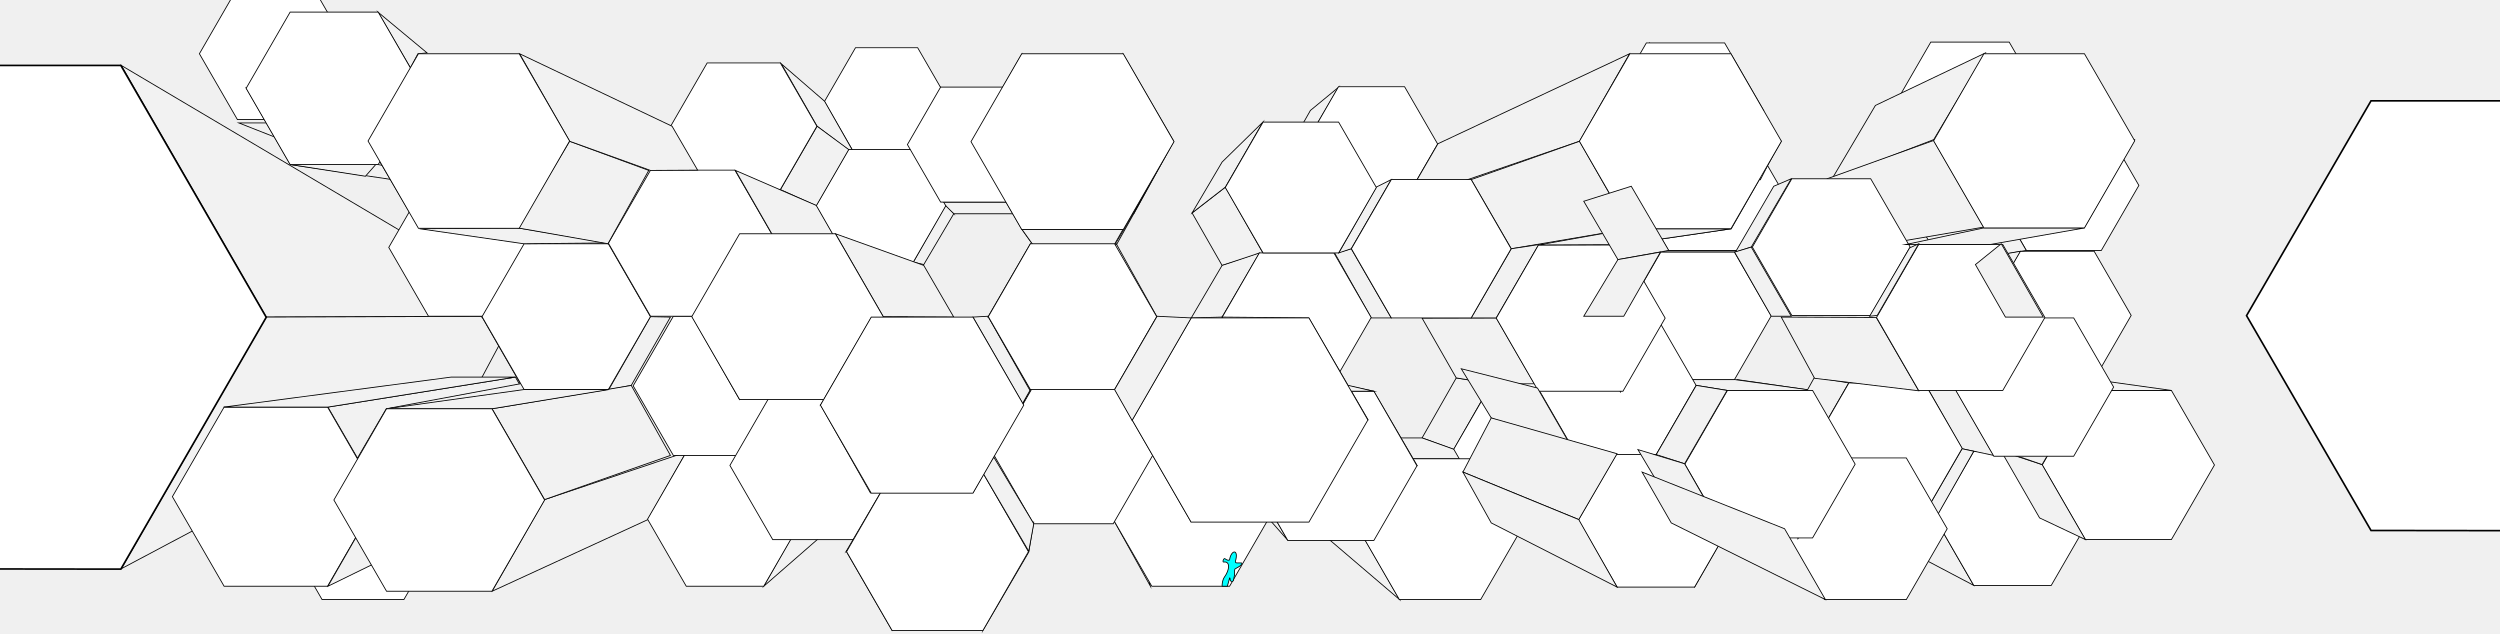
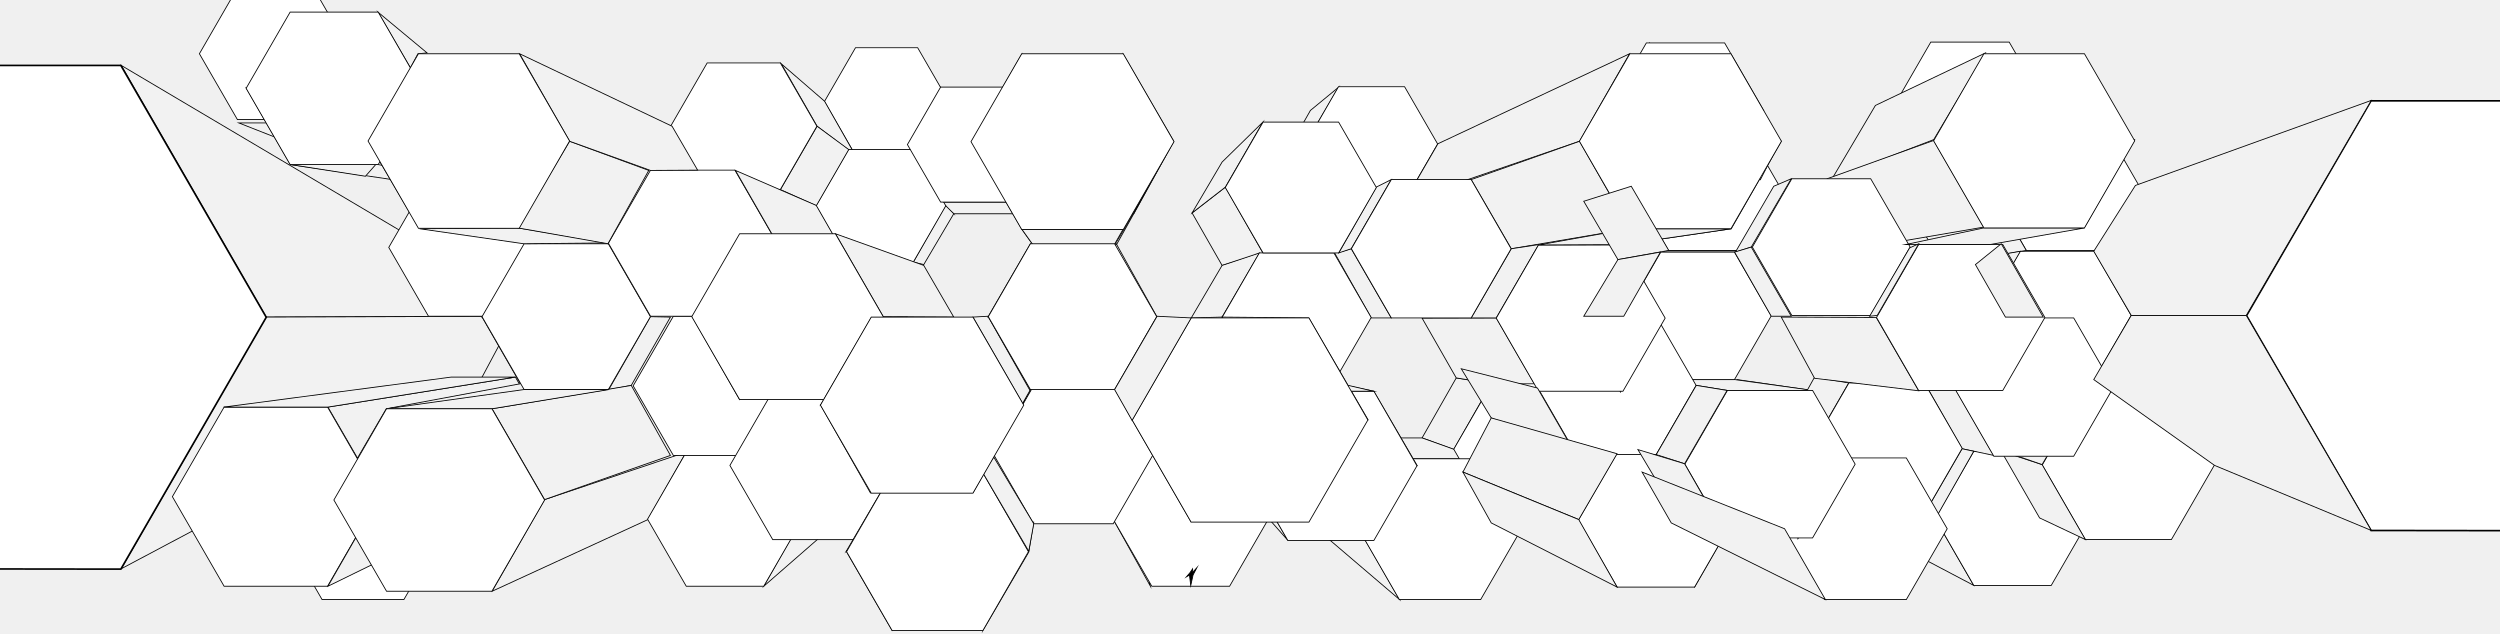
<svg xmlns="http://www.w3.org/2000/svg" width="3000" height="760" viewBox="0 0 3000 760">
  <defs>
    <style>
      .cls-1 {
        fill: #f2f2f2;
      }

      .cls-1, .cls-2, .cls-3, .cls-4 {
        stroke: #000;
        stroke-miterlimit: 10;
      }

      .cls-2, .cls-3 {
        fill: #fff;
      }

      .cls-3 {
        stroke-width: 2px;
-       }
- 
-       .cls-4 {
-         fill: aqua;
      }
    </style>
  </defs>
  <g id="_03stage" data-name="03stage">
    <polygon id="s63" class="cls-1" points="1538.5 192.5 1572.5 132.5 1606.5 104.5 1566.5 172.5 1538.5 192.5" />
    <polygon id="_25" data-name="25" class="cls-2" points="1685.51 104.08 1606.17 104.08 1566.5 172.79 1606.17 241.5 1685.51 241.5 1725.17 172.79 1685.51 104.08" />
    <polygon id="s41" class="cls-1" points="1430.5 255.5 1466.5 318.5 1515.5 303.5 1470.5 224.5 1430.5 255.5" />
    <polygon id="s88" class="cls-1" points="2374.5 292.5 2273.5 292.5 2380.5 272.5 2501.5 272.5 2374.5 292.5" />
    <polygon id="s40" class="cls-1" points="1466.5 380.5 1511.5 303.5 1466.5 318.5 1429.5 381.5 1466.5 380.5" />
    <polygon id="s52" class="cls-1" points="1430.5 255.5 1466.5 194.5 1515.5 146.5 1470.5 224.5 1430.5 255.5" />
    <polygon id="s60" class="cls-1" points="1789.5 460.5 1747.5 453.5 1706.5 525.5 1744.5 539.5 1789.5 460.5" />
    <polygon id="s62" class="cls-1" points="1570.5 626.5 1537.5 567.5 1630.5 634.5 1679.5 719.5 1570.5 626.5" />
    <polygon id="s59" class="cls-1" points="1795.5 381.5 1846.5 469.5 1747.5 453.5 1706.5 381.73 1795.5 381.5" />
    <polygon id="s61" class="cls-1" points="1623.5 525.5 1706.5 525.5 1744.48 539.07 1776.5 550.5 1679.5 550.5 1623.5 525.5" />
    <polygon id="s57" class="cls-1" points="1685.5 241.5 1725.5 172.5 1955.5 64.5 1895.5 169.5 1685.5 241.5" />
    <polygon id="s56" class="cls-1" points="1813.5 298.5 1765.42 215.5 1895.5 169.5 1955.5 274.5 1813.5 298.5" />
    <polygon id="s94" class="cls-1" points="2187.5 564.5 2222.5 625.5 2368.5 702.5 2322.5 622.5 2187.5 564.5" />
    <polygon id="_42" data-name="42" class="cls-2" points="2461.48 541.5 2368.52 541.5 2322.05 622 2368.52 702.5 2461.48 702.5 2507.95 622 2461.48 541.5" />
    <polygon id="_50" data-name="50" class="cls-2" points="2521.61 144.5 2431.54 144.5 2386.5 222.5 2431.54 300.51 2521.61 300.51 2566.64 222.5 2521.61 144.5" />
    <polygon id="_49" data-name="49" class="cls-2" points="2512.96 301.5 2424.04 301.5 2379.59 378.5 2424.04 455.5 2512.96 455.5 2557.41 378.5 2512.96 301.5" />
    <polygon id="_48" data-name="48" class="cls-2" points="2605.67 468.5 2502.33 468.5 2450.65 558 2502.33 647.5 2605.67 647.5 2657.35 558 2605.67 468.5" />
    <polygon id="_51" data-name="51" class="cls-2" points="2411.05 50.5 2316.95 50.5 2269.89 132 2316.95 213.5 2411.05 213.5 2458.11 132 2411.05 50.5" />
    <polygon id="s87" class="cls-1" points="2182.5 317.5 2222.5 255.5 2561.5 167.5 2501.5 272.5 2182.5 317.5" />
    <polygon id="s90" class="cls-1" points="2294.5 255.5 2386.5 222.5 2431.5 300.5 2331.5 317.5 2294.5 255.5" />
    <polygon id="s92" class="cls-1" points="2198.5 214.5 2320.5 167.5 2382.5 63.5 2250.5 126.5 2198.5 214.5" />
    <polygon id="s91" class="cls-1" points="2240.5 296.5 2380.5 272.5 2320.5 168.5 2192.5 214.5 2240.5 296.5" />
    <polygon id="s89" class="cls-1" points="2331.5 317.5 2424.5 301.5 2379.5 378.5 2294.5 379.5 2331.5 317.5" />
    <polygon id="s85" class="cls-1" points="2447.5 621.5 2502.5 647.5 2450.5 557.5 2401.5 541.5 2447.5 621.5" />
    <polygon id="s84" class="cls-1" points="2205.5 548.5 2173.5 538.5 2218.5 616.5 2254.5 633.5 2205.5 548.5" />
    <polygon id="s82" class="cls-1" points="2173.5 468.5 2084.5 455.5 2137.5 524.5 2226.5 556.5 2173.5 468.5" />
    <polygon id="s80" class="cls-1" points="1981.5 455.5 2025.5 379.04 2018.5 378.5 1978.5 449.5 1981.5 455.5" />
    <polygon id="s79" class="cls-1" points="2072.5 468.5 1992.5 455.5 2081.5 455.5 2175.5 468.5 2072.5 468.5" />
    <polygon id="s78" class="cls-1" points="1908.5 379.5 1895.5 379.5 1939.5 455.5 1956.5 462.5 1908.5 379.5" />
    <polygon id="s77" class="cls-1" points="2033.5 704.5 2079.5 624.5 2027.5 566.5 1994.5 628.5 2033.5 704.5" />
    <polygon id="s76" class="cls-1" points="2030.5 146.5 1972.5 193.5 2008.5 255.5 2075.5 223.5 2030.5 146.5" />
    <polygon id="s75" class="cls-1" points="1979.5 51.5 1939.5 132.5 1975.5 193.5 2026.5 132.5 1979.5 51.5" />
    <polygon id="s73" class="cls-1" points="1966.5 214.5 1952.5 241.5 2030.5 241.5 2060.5 214.5 1966.5 214.5" />
    <polygon id="s70" class="cls-1" points="1765.5 293.5 1753.5 317.5 1790.5 379.5 1816.5 381.5 1765.5 293.5" />
    <polygon id="s68" class="cls-1" points="1995.5 302.5 1998.5 300.5 2086.5 300.5 2084.5 302.5 1995.5 302.5" />
    <polygon id="s66" class="cls-1" points="2466.5 463.5 2502.5 468.5 2450.5 557.5 2418.5 546.5 2466.5 463.5" />
    <polygon id="s67" class="cls-1" points="2512.5 455.5 2605.5 468.5 2514.5 468.5 2424.5 455.5 2512.5 455.5" />
    <polygon id="s97" class="cls-1" points="2137.5 524.5 2173.5 537.5 2218.5 459.5 2177.5 452.5 2137.5 524.5" />
    <polygon id="s95" class="cls-1" points="2309.5 459.5 2344.5 463.5 2392.5 546.5 2354.5 538.5 2309.5 459.5" />
    <polygon id="s93" class="cls-1" points="2354.5 538.5 2368.5 541.5 2322.5 622.5 2309.32 616.5 2354.5 538.5" />
    <polygon id="s58" class="cls-1" points="1813.5 298.5 1846.5 293.5 1795.5 381.5 1765.42 381.5 1813.5 298.5" />
    <polygon id="s35" class="cls-1" points="1601.5 303.5 1621.5 298.5 1669.5 381.5 1645.5 381.5 1601.5 303.5" />
    <polygon id="s36" class="cls-1" points="1606.5 303.5 1651.5 224.5 1669.5 215.5 1621.5 298.5 1606.5 303.5" />
    <polygon id="s83" class="cls-1" points="2106.5 548.5 2057.5 524.5 2137.5 524.5 2204.5 548.5 2106.5 548.5" />
    <polygon id="_45" data-name="45" class="cls-2" points="2309.32 459.5 2218.68 459.5 2173.36 538 2218.68 616.5 2309.32 616.5 2354.64 538 2309.32 459.5" />
    <polygon id="_39" data-name="39" class="cls-2" points="2081.31 302.5 1992.93 302.5 1948.74 379.04 1992.93 455.58 2081.31 455.58 2125.5 379.04 2081.31 302.5" />
    <polygon id="_37" data-name="37" class="cls-2" points="2090.96 146.5 2002.04 146.5 1957.59 223.5 2002.04 300.5 2090.96 300.5 2135.41 223.5 2090.96 146.5" />
    <polygon id="_36" data-name="36" class="cls-2" points="2244.84 214.5 2150.16 214.5 2102.82 296.5 2150.16 378.5 2244.84 378.5 2292.18 296.5 2244.84 214.5" />
    <polygon id="s86" class="cls-1" points="2286.5 293.5 2380.5 273.5 2501.5 273.5 2387.5 293.5 2286.5 293.5" />
    <polygon id="_44" data-name="44" class="cls-2" points="2501.33 64.5 2380.67 64.5 2320.33 169 2380.67 273.5 2501.33 273.5 2561.67 169 2501.33 64.5" />
    <polygon id="_43" data-name="43" class="cls-2" points="2488.42 381.5 2392.58 381.5 2344.66 464.5 2392.58 547.5 2488.42 547.5 2536.34 464.5 2488.42 381.5" />
    <polygon id="s96" class="cls-1" points="2302.5 468.96 2177.5 453.96 2137.5 380.5 2251.5 380.96 2302.5 468.96" />
    <polygon id="_46" data-name="46" class="cls-2" points="2403.36 293.5 2302.33 293.5 2251.81 381 2302.33 468.5 2403.36 468.5 2453.88 381 2403.36 293.5" />
    <polygon id="_47" data-name="47" class="cls-2" points="2287.57 549.5 2189.43 549.5 2140.35 634.5 2189.43 719.5 2287.57 719.5 2336.65 634.5 2287.57 549.5" />
    <polygon id="s81" class="cls-1" points="2157.5 646.5 2155.5 634.5 2204.5 549.5 2208.5 558.5 2157.5 646.5" />
    <polygon id="_26" data-name="26" class="cls-2" points="1600.67 303.5 1511.18 303.5 1466.43 381 1511.18 458.5 1600.67 458.5 1645.41 381 1600.67 303.5" />
    <polygon id="_27" data-name="27" class="cls-2" points="1606.32 146.5 1515.68 146.5 1470.36 225 1515.68 303.5 1606.32 303.5 1651.64 225 1606.32 146.5" />
    <polygon id="_28" data-name="28" class="cls-2" points="1765.42 215.5 1669.58 215.5 1621.66 298.5 1669.58 381.5 1765.42 381.5 1813.34 298.5 1765.42 215.5" />
    <polygon id="_33" data-name="33" class="cls-2" points="1880.42 460.56 1789.81 460.56 1744.5 539.03 1789.81 617.5 1880.42 617.5 1925.72 539.03 1880.42 460.56" />
    <polygon id="_32" data-name="32" class="cls-2" points="2033.48 543.5 1940.52 543.5 1894.05 624 1940.52 704.5 2033.48 704.5 2079.95 624 2033.48 543.5" />
    <polygon id="_41" data-name="41" class="cls-2" points="1987.42 379.5 1891.58 379.5 1843.66 462.5 1891.58 545.5 1987.42 545.5 2035.34 462.5 1987.42 379.5" />
    <polygon id="s74" class="cls-1" points="1995.5 215.5 1987.5 224.5 2030.5 147.5 2042.5 133.5 1995.5 215.5" />
    <polygon id="_38" data-name="38" class="cls-2" points="2069.54 51.5 1975.62 51.5 1928.66 132.84 1975.62 214.17 2069.54 214.17 2116.5 132.84 2069.54 51.5" />
    <polygon id="_40" data-name="40" class="cls-2" points="2175.09 468.5 2072.91 468.5 2021.81 557 2072.91 645.5 2175.09 645.5 2226.19 557 2175.09 468.5" />
    <polygon id="s71" class="cls-1" points="1944.5 470.5 1933.5 442.5 1970.5 382.5 1996.5 382.5 1944.5 470.5" />
    <polygon id="s69" class="cls-1" points="2137.5 169.5 2010.5 193.5 1947.5 293.5 2077.5 274.5 2137.5 169.5" />
    <polygon id="_35" data-name="35" class="cls-2" points="1947.52 293.96 1846.17 293.96 1795.5 381.73 1846.17 469.5 1947.52 469.5 1998.19 381.73 1947.52 293.96" />
    <polygon id="_34" data-name="34" class="cls-2" points="1776.79 550.5 1679.21 550.5 1630.43 635 1679.21 719.5 1776.79 719.5 1825.57 635 1776.79 550.5" />
    <polygon id="s55" class="cls-1" points="1947.5 293.5 2077.5 274.5 1955.5 274.5 1846.17 293.96 1947.5 293.5" />
    <polygon id="s72" class="cls-1" points="2075.5 65.5 2065.5 133.5 2112.5 215.5 2135.5 170.5 2075.5 65.5" />
    <polygon id="_31" data-name="31" class="cls-2" points="2077.12 64.5 1955.88 64.5 1895.26 169.5 1955.88 274.5 2077.12 274.5 2137.74 169.5 2077.12 64.5" />
    <polygon id="s110" class="cls-1" points="1035.5 193.5 1100.5 194.5 1101.5 186.5 1028.5 187.5 1035.5 193.5" />
    <polygon id="s1" class="cls-1" points="286.5 147.5 378.5 147.5 451.5 181.5 375.5 182.5 286.5 147.5" />
    <polygon id="_2" data-name="2" class="cls-2" points="376.11 -14.5 284.89 -14.5 239.28 64.5 284.89 143.5 376.11 143.5 421.72 64.5 376.11 -14.5" />
    <polygon id="s33" class="cls-1" points="145.5 78.5 319.5 380.5 562.5 379.5 513.5 296.5 145.5 78.5" />
    <polygon id="s32" class="cls-1" points="145.5 682.5 578.5 452.5 617.5 379.5 319.5 380.5 145.5 682.5" />
    <polygon id="s3" class="cls-1" points="393.5 488.5 455.5 595.5 659.5 525.5 618.5 452.5 393.5 488.5" />
    <polygon id="s20" class="cls-1" points="1165.5 170.5 1220.5 256.5 1256.5 193.5 1226.5 64.5 1165.5 170.5" />
    <polygon id="s23" class="cls-1" points="1222.5 379.5 1257.5 442.5 1236.5 467.5 1185.5 380.5 1222.5 379.5" />
    <polygon id="s50" class="cls-1" points="1167.5 380.5 1185.5 379.5 1236.51 469.5 1228.5 486.5 1167.5 380.5" />
    <polygon id="s19" class="cls-1" points="470.5 215.5 560.5 215.5 453.5 197.5 348.5 197.5 470.5 215.5" />
    <polygon id="s18" class="cls-1" points="441.5 169.5 578.5 206.5 628.5 292.5 502.5 273.5 441.5 169.5" />
    <polygon id="s17" class="cls-1" points="695.5 379.5 578.5 380.5 628.5 292.5 730.5 319.5 695.5 379.5" />
    <polygon id="s16" class="cls-1" points="695.5 379.5 731.5 440.5 628.5 467.5 578.5 380.5 695.5 379.5" />
    <polygon id="s15" class="cls-1" points="744.5 524.5 659.5 524.5 590.5 549.5 685.5 549.5 744.5 524.5" />
    <polygon id="s14" class="cls-1" points="463.5 490.5 731.5 440.5 699.5 504.5 400.5 598.5 463.5 490.5" />
    <polygon id="s11" class="cls-1" points="962.5 469.5 927.5 469.5 875.5 558.5 916.5 542.5 962.5 469.5" />
    <polygon id="s10" class="cls-1" points="927.5 647.5 962.5 622.5 916.5 542.5 875.5 558.5 927.5 647.5" />
    <polygon id="s9" class="cls-1" points="1108.5 194.5 1088.5 173.5 1128.5 104.5 1144.5 131.5 1108.5 194.5" />
    <polygon id="s8" class="cls-1" points="1108.5 194.5 1144.5 256.5 1128.5 242.5 1088.5 173.5 1108.5 194.5" />
    <polygon id="s7" class="cls-1" points="1144.5 256.5 1220.5 256.5 1208.5 242.5 1128.5 242.5 1144.5 256.5" />
    <polygon id="_9" data-name="9" class="cls-2" points="1101.2 57.28 1026.59 57.28 989.29 121.89 1026.59 186.5 1101.2 186.5 1138.5 121.89 1101.2 57.28" />
    <polygon id="s48" class="cls-1" points="1108.5 317.5 1095.97 314.5 1134.5 246.5 1144.5 256.5 1108.5 317.5" />
    <polygon id="s54" class="cls-1" points="937.5 76.5 989.5 121.5 1026.5 186.5 980.5 151.5 937.5 76.5" />
    <polygon id="_10" data-name="10" class="cls-2" points="1095.97 179.5 1018.03 179.5 979.06 247 1018.03 314.5 1095.97 314.5 1134.94 247 1095.97 179.5" />
    <polygon id="s6" class="cls-1" points="932.5 291.5 887.5 280.5 831.5 379.5 881.5 379.5 932.5 291.5" />
    <polygon id="_5" data-name="5" class="cls-2" points="484.65 549.5 386.5 549.5 337.43 634.5 386.5 719.5 484.65 719.5 533.73 634.5 484.65 549.5" />
    <polygon id="s43" class="cls-1" points="590.5 709.5 777.5 623.5 823.5 542.5 653.5 599.5 590.5 709.5" />
    <polygon id="s53" class="cls-1" points="916.5 703.5 962.5 622.5 1035.5 567.5 1002.5 628.5 916.5 703.5" />
    <polygon id="_14" data-name="14" class="cls-2" points="916.5 542.5 823.52 542.5 777.05 623 823.52 703.5 916.48 703.5 962.95 623 916.5 542.5" />
    <polygon id="_13" data-name="13" class="cls-2" points="904.44 379.5 808.02 379.5 759.82 463 808.02 546.5 904.44 546.5 952.65 463 904.44 379.5" />
    <polygon id="s29" class="cls-1" points="1329 567.5 1335.5 622.5 1380.5 703.5 1363.5 628.5 1329 567.5" />
    <polygon id="_23" data-name="23" class="cls-2" points="1475.51 541.83 1382.17 541.83 1335.5 622.66 1382.17 703.5 1475.51 703.5 1522.18 622.66 1475.51 541.83" />
    <polygon id="s27" class="cls-1" points="1364.5 503.5 1429.5 503.5 1475.5 541.5 1380.5 541.5 1364.5 503.5" />
    <polygon id="s28" class="cls-1" points="1328.5 567.5 1364.5 503.5 1380.5 541.5 1335.5 622.5 1328.5 567.5" />
    <polygon id="_19" data-name="19" class="cls-2" points="1335.86 462.96 1240.29 462.96 1192.5 545.73 1240.29 628.5 1335.86 628.5 1383.65 545.73 1335.86 462.96" />
    <polygon id="s26" class="cls-1" points="1070.5 756.5 1144.5 628.5 1108.5 567.5 1015.5 661.5 1070.5 756.5" />
    <polygon id="_15" data-name="15" class="cls-2" points="1030.1 469.5 927.29 469.5 875.89 558.53 927.29 647.57 1030.1 647.57 1081.5 558.53 1030.1 469.5" />
    <polygon id="s12" class="cls-1" points="850.5 379.5 830.5 379.5 887.5 479.5 898.5 463.5 850.5 379.5" />
    <polygon id="s42" class="cls-1" points="936.5 227.5 979.5 247 1018.5 179.5 980.5 151.5 936.5 227.5" />
    <polygon id="_8" data-name="8" class="cls-2" points="936.38 75.5 848.62 75.5 804.74 151.5 848.62 227.5 936.38 227.5 980.26 151.5 936.38 75.5" />
    <polygon id="s2" class="cls-1" points="348.5 197.5 295.5 105.5 453.5 194.5 438.5 211.5 348.5 197.5" />
    <polygon id="_6" data-name="6" class="cls-2" points="609.57 214.29 514.19 214.29 466.5 296.9 514.19 379.5 609.57 379.5 657.26 296.9 609.57 214.29" />
    <polygon id="s45" class="cls-1" points="730.5 467.5 757.5 462.5 804.5 380.5 780.5 380 730.5 467.5" />
    <polygon id="_12" data-name="12" class="cls-2" points="729.98 292.5 628.95 292.5 578.43 380 628.95 467.5 729.98 467.5 780.5 380 729.98 292.5" />
    <polygon id="_11" data-name="11" class="cls-2" points="881.88 204.16 780.66 204.16 730.04 291.83 780.66 379.5 881.88 379.5 932.5 291.83 881.88 204.16" />
    <polygon id="s100" class="cls-1" points="882.5 204.5 932.5 291.5 1018.5 314.5 979.5 246.5 882.5 204.5" />
    <polygon id="s49" class="cls-1" points="1002.5 280.5 1108.5 318.5 1144.5 380.51 1059.89 380 1002.5 280.5" />
    <polygon id="s24" class="cls-1" points="1031.5 469.5 1082.5 558.5 1044.5 591.5 984.5 485.5 1031.5 469.5" />
    <polygon id="s107" class="cls-1" points="1347.5 64.5 1324.5 193.5 1360.5 256.5 1408.5 169.5 1347.5 64.5" />
    <polygon id="s106" class="cls-1" points="1348.5 275.5 1408.5 169.5 1360.5 256.5 1326.5 317.5 1338.5 292.32 1348.5 275.5" />
    <polygon id="s21" class="cls-1" points="1220.5 256.5 1256.5 317.5 1226.5 275.5 1165.5 170.5 1220.5 256.5" />
    <polygon id="s30" class="cls-1" points="1256.5 317.5 1323.5 317.5 1347.5 275.5 1226.5 275.5 1256.5 317.5" />
    <polygon id="s22" class="cls-1" points="1256.5 317.5 1222.5 379.5 1185.5 380.5 1236.5 292.5 1256.5 317.5" />
    <polygon id="_17" data-name="17" class="cls-2" points="1208.41 104.5 1128.74 104.5 1088.9 173.5 1128.74 242.5 1208.41 242.5 1248.25 173.5 1208.41 104.5" />
    <polygon id="_24" data-name="24" class="cls-2" points="1347.91 64.5 1226.09 64.5 1165.18 170 1226.09 275.5 1347.91 275.5 1408.82 170 1347.91 64.5" />
    <polygon id="s31" class="cls-1" points="1081.5 558.5 1070.5 567.5 1015.5 661.5 1030.5 647.5 1081.5 558.5" />
    <polygon id="s102" class="cls-1" points="1179.5 756.5 1214.5 626.5 1240.5 626.5 1234.5 662.5 1179.5 756.5" />
    <polygon id="s65" class="cls-1" points="1081.5 558.5 1186.74 558.5 1179.5 567.5 1070.5 567.5 1081.5 558.5" />
    <polygon id="_21" data-name="21" class="cls-2" points="1179.56 567.5 1070.44 567.5 1015.88 662 1070.44 756.5 1179.56 756.5 1234.12 662 1179.56 567.5" />
    <polygon id="_16" data-name="16" class="cls-2" points="1002.45 280.5 887.55 280.5 830.11 380 887.55 479.5 1002.45 479.5 1059.89 380 1002.45 280.5" />
    <polygon id="s4" class="cls-1" points="628.5 292.5 503.5 274.5 621.5 273.5 730.5 291.5 628.5 292.5" />
    <polygon id="s25" class="cls-1" points="1088.5 380.5 1037.5 467.5 984.5 486.5 1045.5 381.5 1088.5 380.5" />
    <polygon id="s34" class="cls-1" points="453.5 14.5 512.5 63.5 501.5 64.5 492.5 81.5 453.5 14.5" />
    <polygon id="_3" data-name="3" class="cls-2" points="393.06 488.5 268.94 488.5 206.87 596 268.94 703.5 393.06 703.5 455.13 596 393.06 488.5" />
    <polygon id="_4" data-name="4" class="cls-2" points="453.83 14.5 348.17 14.5 295.35 106 348.17 197.5 453.83 197.5 506.65 106 453.83 14.5" />
    <polygon id="s64" class="cls-1" points="1234.5 661.5 1179.5 567.5 1192.5 548.52 1240.5 628.5 1234.5 661.5" />
    <polygon id="s47" class="cls-1" points="621.5 273.5 683.5 169.5 778.5 204.5 729.5 292.5 621.5 273.5" />
    <polygon id="s46" class="cls-1" points="623.5 64.5 683.5 169.5 780.5 204.5 837.15 204.16 806.5 151.5 623.5 64.5" />
    <polygon id="s44" class="cls-1" points="653.5 599.5 804.5 546.5 757.5 462.5 590.5 490.5 653.5 599.5" />
    <polygon id="s5" class="cls-1" points="730.5 467.5 590.5 490.5 463.5 490.5 628.5 467.5 730.5 467.5" />
    <polygon id="s37" class="cls-1" points="1545.5 648.5 1522.5 622.5 1475.5 541.5 1493.5 558.5 1545.5 648.5" />
    <polygon id="s108" class="cls-1" points="1700.5 558.5 1627.5 527.5 1595.5 458.5 1648.5 469.5 1700.5 558.5" />
    <polygon id="_29" data-name="29" class="cls-2" points="1648.67 469.5 1545.33 469.5 1493.65 559 1545.33 648.5 1648.67 648.5 1700.35 559 1648.67 469.5" />
    <polygon id="s104" class="cls-1" points="1641.5 503.5 1511.5 458.5 1466.5 380.5 1570.5 381.5 1641.5 503.5" />
    <polygon id="_7" data-name="7" class="cls-2" points="623.04 64.5 502.11 64.5 441.65 169.22 502.11 273.95 623.04 273.95 683.5 169.22 623.04 64.5" />
    <polygon id="s38" class="cls-1" points="1335.5 462.5 1383.5 545.5 1429.5 626.5 1358.5 503.5 1335.5 462.5" />
    <polygon id="s105" class="cls-1" points="1326.5 317.5 1363.5 381.5 1388.5 380.5 1339.5 292.5 1326.5 317.5" />
    <polygon id="_22" data-name="22" class="cls-2" points="1337.52 292.5 1236.48 292.5 1185.96 380 1236.48 467.5 1337.52 467.5 1388.04 380 1337.52 292.5" />
    <polygon id="s103" class="cls-1" points="1545.5 469.5 1648.5 469.5 1600.5 458.5 1511.5 458.5 1545.5 469.5" />
    <polygon id="s101" class="cls-1" points="1167.5 591.5 1192.5 545.5 1236.5 467.5 1226.5 486.5 1167.5 591.5" />
    <polygon id="s99" class="cls-1" points="590.5 549.5 455.5 595.5 393.5 703.5 534.5 634.5 590.5 549.5" />
    <polygon id="_18" data-name="18" class="cls-2" points="590.3 490.5 463.86 490.5 400.64 600 463.86 709.5 590.3 709.5 653.52 600 590.3 490.5" />
    <polygon id="_20" data-name="20" class="cls-2" points="1167.5 380.51 1045.5 380.51 984.5 486.17 1045.5 591.82 1167.5 591.82 1228.5 486.17 1167.5 380.51" />
    <polygon id="_30" data-name="30" class="cls-2" points="1570.72 381.5 1429.28 381.5 1358.55 504 1429.28 626.5 1570.72 626.5 1641.45 504 1570.72 381.5" />
    <polygon id="s98" class="cls-1" points="268.5 488.5 541.5 452.5 618.5 452.5 393.5 488.5 268.5 488.5" />
    <polygon id="_1" data-name="1" class="cls-3" points="319.5 380.72 145.01 682.95 -204.5 682.5 -379.5 380.5 -204.5 78.5 145.01 78.5 319.5 380.72" />
    <polygon id="xx05" class="cls-1" points="2021.5 556.5 1987.5 545.5 2035.5 462.5 2072.5 468.5 2021.5 556.5" />
    <polygon id="xx01" class="cls-1" points="2401.5 292.5 2370.5 317.5 2406.5 380.5 2451.88 380.5 2401.5 292.5" />
    <polygon id="xx02" class="cls-1" points="2302.5 292.5 2291.5 297.5 2243.5 379.5 2252.68 378.5 2302.5 292.5" />
    <polygon id="xx03" class="cls-1" points="2101.5 296.5 2082.5 302.5 2128.5 223.5 2149.5 214.5 2101.5 296.5" />
    <polygon id="xx04" class="cls-1" points="2081.5 302.5 2101.5 296.5 2149.5 379.5 2125.5 379.5 2081.5 302.5" />
    <polygon id="xxx07" class="cls-1" points="1900.5 241.5 1957.5 223.5 2002.5 300.5 1941.5 311.5 1900.5 241.5" />
    <polygon id="xxx06" class="cls-1" points="1900.5 379.5 1948.5 379.5 1992.5 302.5 1941.5 311.5 1900.5 379.5" />
    <polygon id="yy1" class="cls-1" points="1753.5 442.5 1789.5 501.5 1890.5 544.5 1845 465.67 1753.5 442.5" />
    <polygon id="yy2" class="cls-1" points="1894.5 623.5 1755.5 566.5 1789.5 501.5 1940.5 544.5 1894.5 623.5" />
    <polygon id="yy3" class="cls-1" points="1940.5 704.5 1789.5 627.5 1755.5 566.5 1894.5 623.5 1940.5 704.5" />
    <polygon id="yy4" class="cls-1" points="1965.5 539.5 2021.5 556.5 2072.5 645.5 2015.5 623.5 1965.5 539.5" />
    <polygon id="yy5" class="cls-1" points="1970.5 566.5 2005.5 627.5 2190.5 719.5 2141.5 634.5 1970.5 566.5" />
    <polygon id="s51" class="cls-1" points="1429.5 381.5 1358.5 504.5 1337.5 467.5 1388.5 379.5 1429.5 381.5" />
    <polygon id="c1" class="cls-3" points="3292.5 378.97 3143.56 636.95 2845.22 636.57 2695.84 378.78 2845.22 121 3143.56 121 3292.5 378.97" />
-     <path id="bee" class="cls-4" d="M1484.27,675.5h5.23c2,0-.28,2.91-2,4l-5,3c-1.5,0-1.11,5.66-1,6.8a1.91,1.91,0,0,1,0,.46c-.13.82-.61,3.4-1.26,6.11a2,2,0,0,1-4-.3c-.15-1.48-.37-2.47-.7-2.08,0,0-3.27,12.68-3,10h-6c-.06-.21-.18-7,3-11.33,6.08-8.29,6.88-19-1-17.67-2.29.39.15-5.66,1.66-3.9h0c1.12,1.3,5.08,2.6,5.34.9,1.82-11.68,11.24-13.3,7,2C1482.14,674.8,1482.92,675.5,1484.27,675.5Z" />
+     <polygon id="bee2" class="cls-4" points="1428.88 702.69 1427.39 690.02 1423.66 692.26 1428.14 687.04 1431.12 682.57 1431.31 686.81 1436.34 681.08 1431.68 689.9 1428.88 702.69" />
+     <polygon id="k01" class="cls-1" points="2557.5 378.5 2695.5 378.5 2845.5 120.5 2562.5 222.5 2512.5 301.5 2557.5 378.5" />
+     <polygon id="k02" class="cls-1" points="2512.5 455.5 2657.5 558.5 2845.5 636.5 2695.5 378.5 2557.5 378.5 2512.5 455.5" />
  </g>
</svg>
